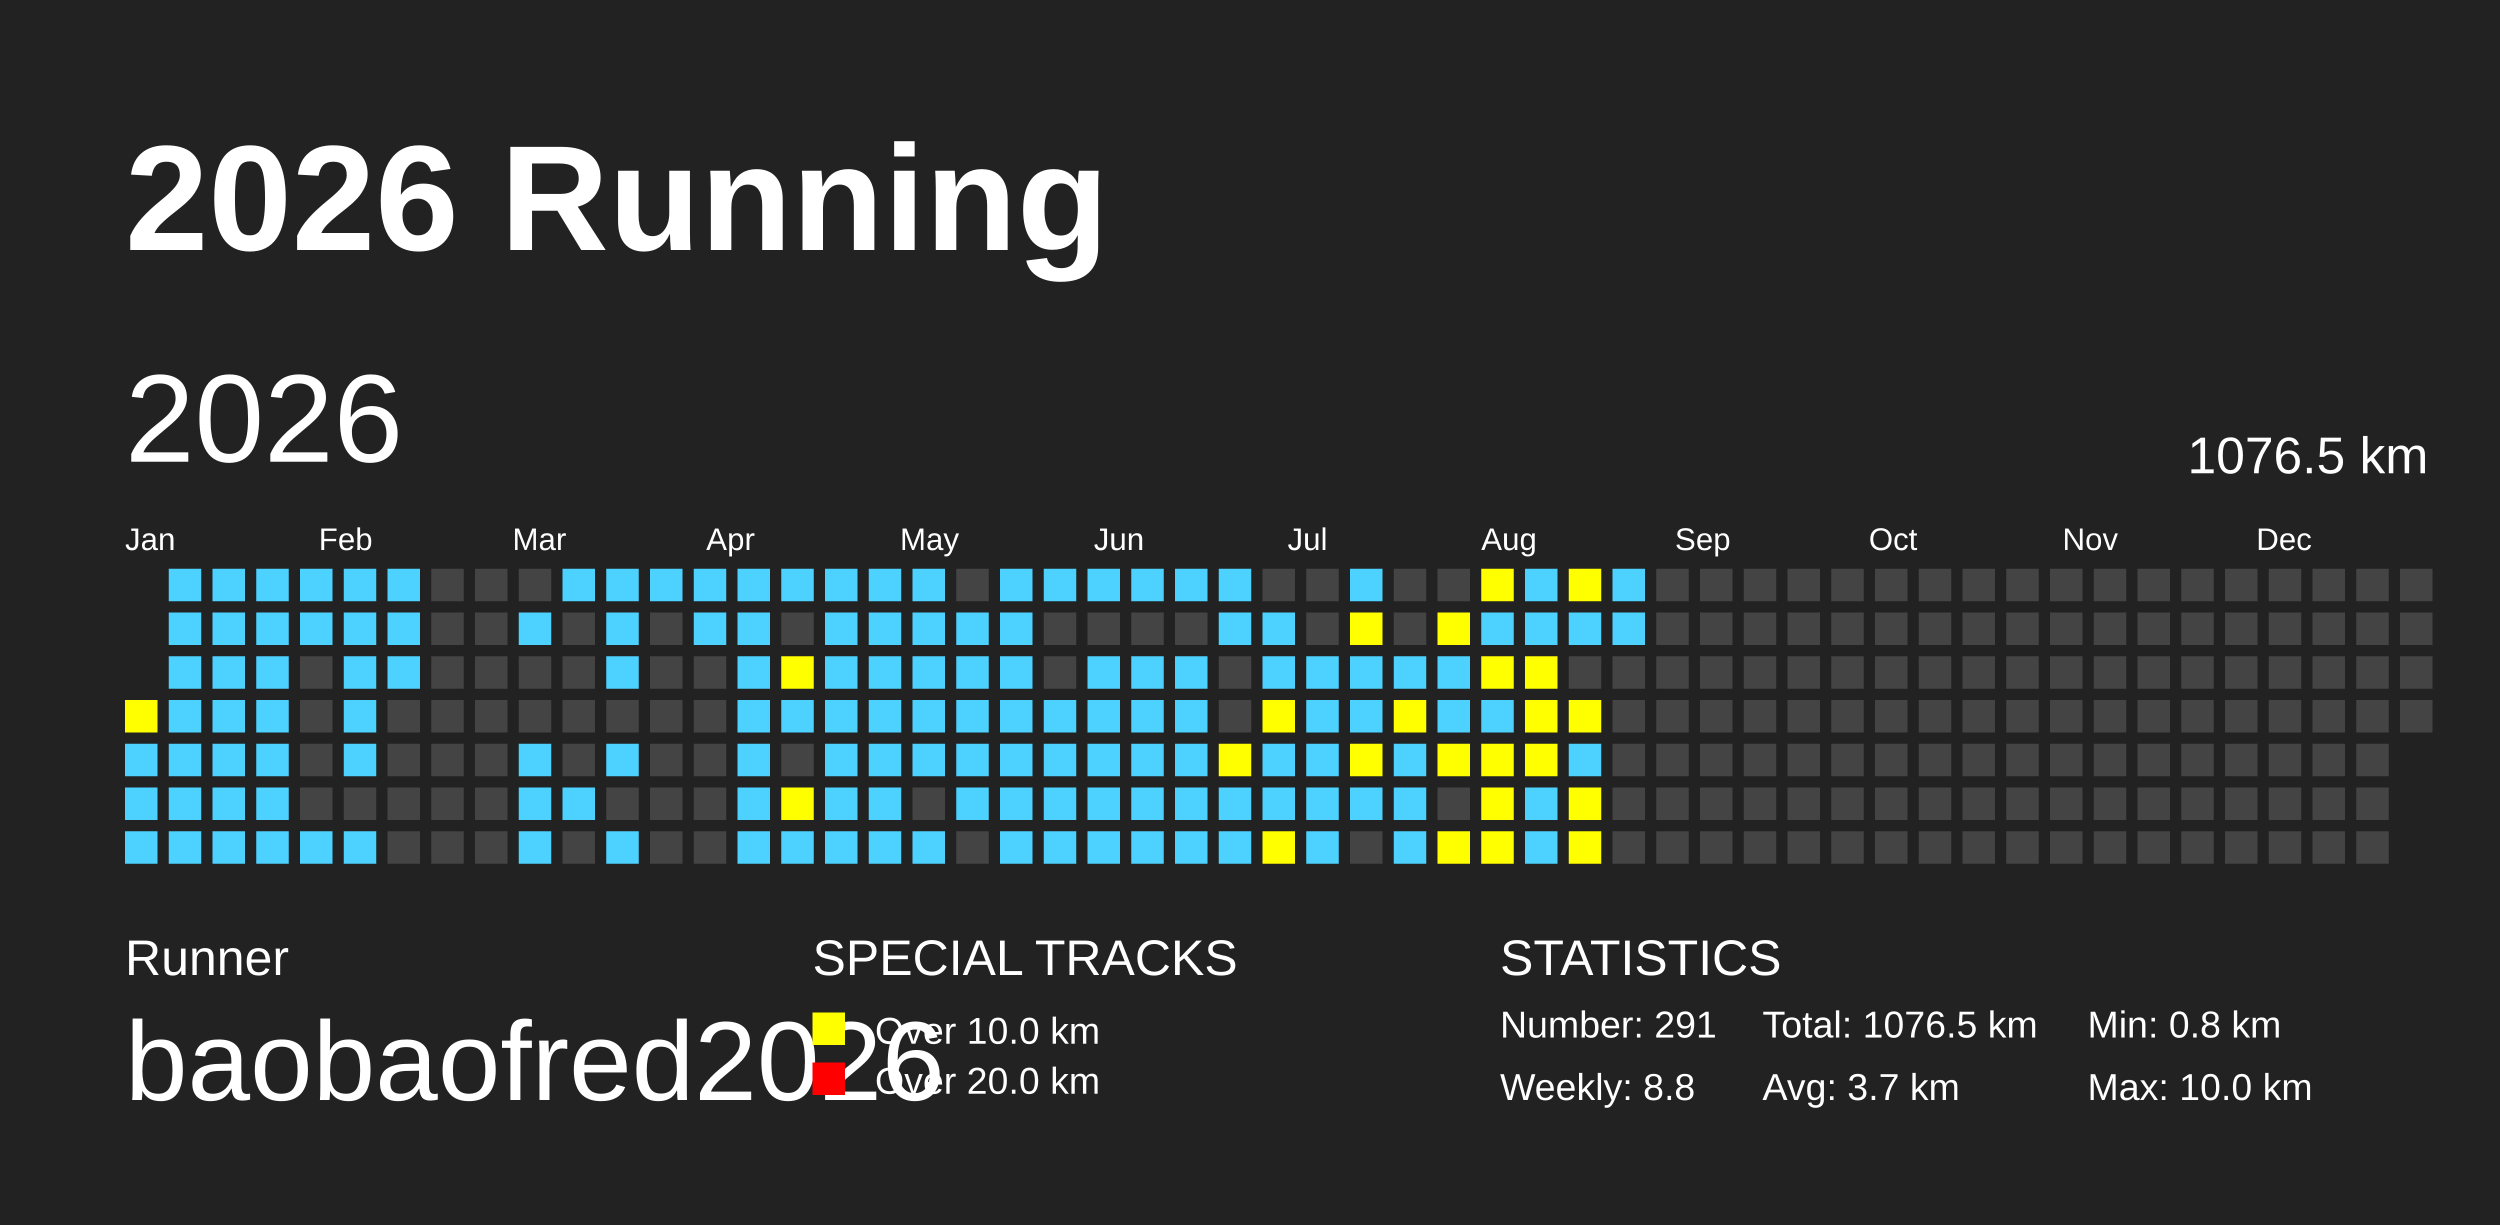
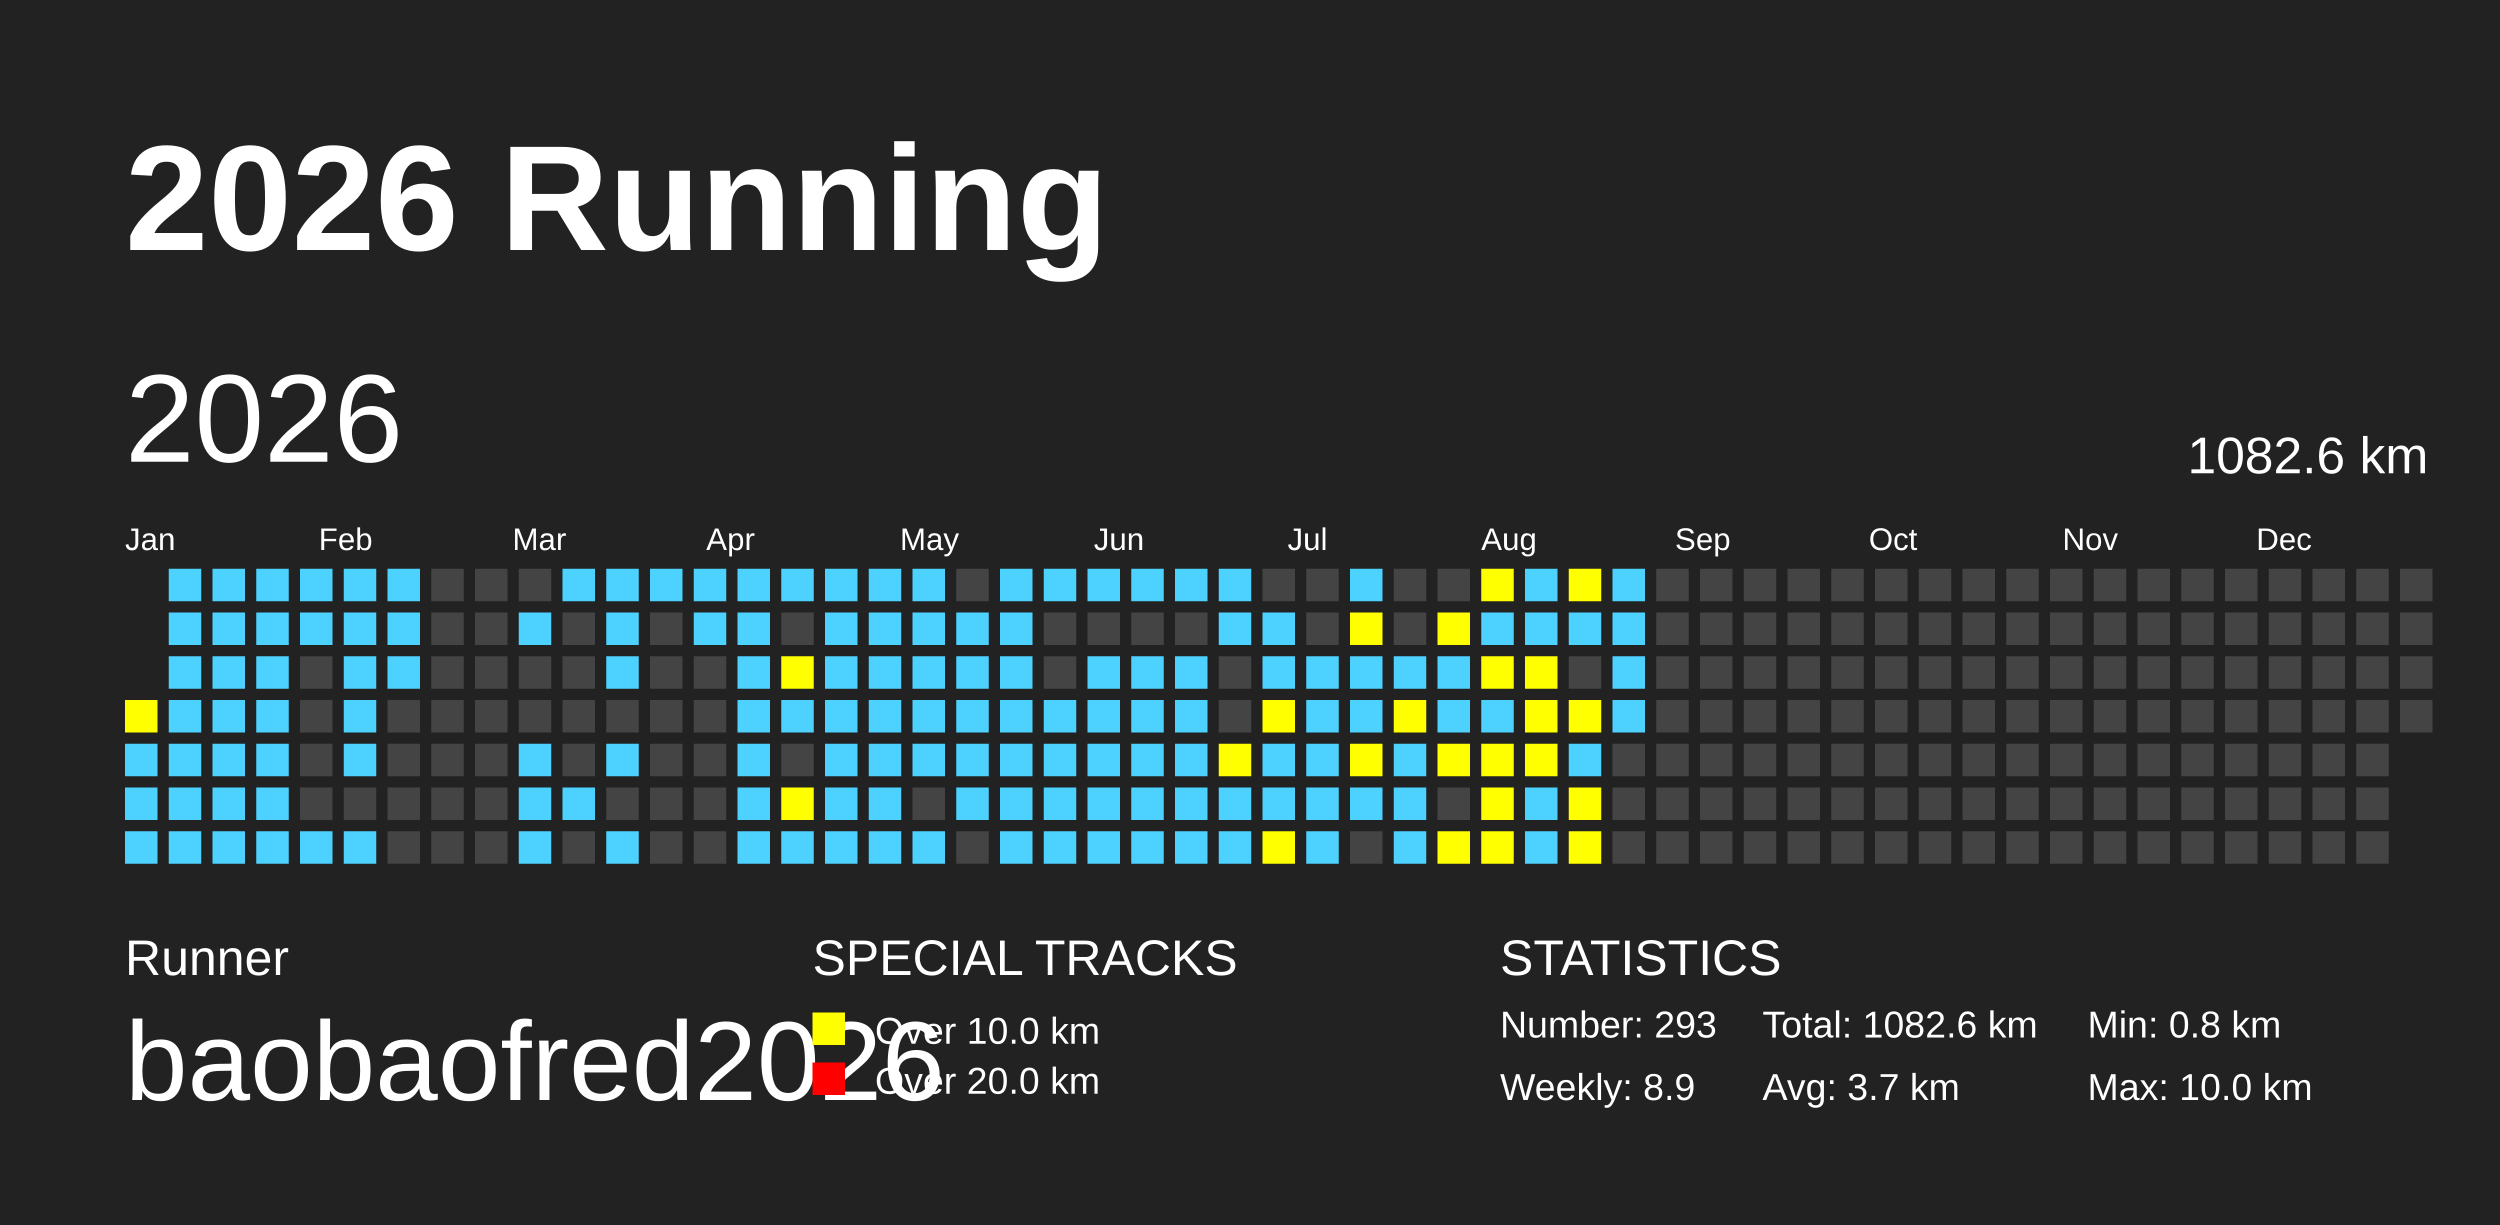
<svg xmlns="http://www.w3.org/2000/svg" baseProfile="full" height="98mm" version="1.1" viewBox="0,0,200,98" width="200mm">
  <defs />
  <rect fill="#222222" height="98" width="200" x="0" y="0" />
  <text fill="#FFFFFF" style="font-size:12px; font-family:Arial; font-weight:bold;" x="10" y="20">2026 Running</text>
  <text fill="#FFFFFF" style="font-size:4px; font-family:Arial" x="10" y="78">Runner</text>
  <text fill="#FFFFFF" style="font-size:9px; font-family:Arial" x="10" y="88">baobaofred2026</text>
  <text fill="#FFFFFF" style="font-size:4px; font-family:Arial" x="65" y="78">SPECIAL TRACKS</text>
  <rect fill="yellow" height="2.6" width="2.6" x="65" y="81" />
  <text fill="#FFFFFF" style="font-size:3px; font-family:Arial" x="70" y="83.5">Over 10.0 km</text>
  <rect fill="red" height="2.6" width="2.6" x="65" y="85" />
  <text fill="#FFFFFF" style="font-size:3px; font-family:Arial" x="70" y="87.5">Over 20.0 km</text>
  <text fill="#FFFFFF" style="font-size:4px; font-family:Arial" x="120" y="78">STATISTICS</text>
-   <text fill="#FFFFFF" style="font-size:3px; font-family:Arial" x="120" y="83">Number: 291</text>
-   <text fill="#FFFFFF" style="font-size:3px; font-family:Arial" x="120" y="88">Weekly: 8.8</text>
-   <text fill="#FFFFFF" style="font-size:3px; font-family:Arial" x="141" y="83">Total: 1076.5 km</text>
+   <text fill="#FFFFFF" style="font-size:3px; font-family:Arial" x="120" y="83">Number: 293</text>
+   <text fill="#FFFFFF" style="font-size:3px; font-family:Arial" x="120" y="88">Weekly: 8.9</text>
+   <text fill="#FFFFFF" style="font-size:3px; font-family:Arial" x="141" y="83">Total: 1082.6 km</text>
  <text fill="#FFFFFF" style="font-size:3px; font-family:Arial" x="141" y="88">Avg: 3.7 km</text>
  <text fill="#FFFFFF" style="font-size:3px; font-family:Arial" x="167" y="83">Min: 0.8 km</text>
  <text fill="#FFFFFF" style="font-size:3px; font-family:Arial" x="167" y="88">Max: 10.0 km</text>
  <text dominant-baseline="hanging" fill="#FFFFFF" style="font-size:10.0px; font-family:Arial;" x="10" y="30">2026</text>
-   <text dominant-baseline="hanging" fill="#FFFFFF" style="font-size:4.125px; font-family:Arial;" x="175" y="35">1076.5 km</text>
+   <text dominant-baseline="hanging" fill="#FFFFFF" style="font-size:4.125px; font-family:Arial;" x="175" y="35">1082.6 km</text>
  <text fill="#FFFFFF" style="font-size:2.5px; font-family:Arial" x="10.0" y="44">Jan</text>
  <text fill="#FFFFFF" style="font-size:2.5px; font-family:Arial" x="25.5" y="44">Feb</text>
  <text fill="#FFFFFF" style="font-size:2.5px; font-family:Arial" x="41.0" y="44">Mar</text>
  <text fill="#FFFFFF" style="font-size:2.5px; font-family:Arial" x="56.5" y="44">Apr</text>
  <text fill="#FFFFFF" style="font-size:2.5px; font-family:Arial" x="72.0" y="44">May</text>
  <text fill="#FFFFFF" style="font-size:2.5px; font-family:Arial" x="87.5" y="44">Jun</text>
  <text fill="#FFFFFF" style="font-size:2.5px; font-family:Arial" x="103.0" y="44">Jul</text>
  <text fill="#FFFFFF" style="font-size:2.5px; font-family:Arial" x="118.5" y="44">Aug</text>
  <text fill="#FFFFFF" style="font-size:2.5px; font-family:Arial" x="134.0" y="44">Sep</text>
  <text fill="#FFFFFF" style="font-size:2.5px; font-family:Arial" x="149.5" y="44">Oct</text>
  <text fill="#FFFFFF" style="font-size:2.5px; font-family:Arial" x="165.0" y="44">Nov</text>
  <text fill="#FFFFFF" style="font-size:2.5px; font-family:Arial" x="180.5" y="44">Dec</text>
  <rect fill="yellow" height="2.6" width="2.6" x="10.0" y="56.0" />
  <rect fill="#4DD2FF" height="2.6" width="2.6" x="10.0" y="59.5" />
  <rect fill="#4DD2FF" height="2.6" width="2.6" x="10.0" y="63.0" />
  <rect fill="#4DD2FF" height="2.6" width="2.6" x="10.0" y="66.5" />
  <rect fill="#4DD2FF" height="2.6" width="2.6" x="13.5" y="45.5" />
  <rect fill="#4DD2FF" height="2.6" width="2.6" x="13.5" y="49.0" />
  <rect fill="#4DD2FF" height="2.6" width="2.6" x="13.5" y="52.5" />
  <rect fill="#4DD2FF" height="2.6" width="2.6" x="13.5" y="56.0" />
  <rect fill="#4DD2FF" height="2.6" width="2.6" x="13.5" y="59.5" />
  <rect fill="#4DD2FF" height="2.6" width="2.6" x="13.5" y="63.0" />
  <rect fill="#4DD2FF" height="2.6" width="2.6" x="13.5" y="66.5" />
  <rect fill="#4DD2FF" height="2.6" width="2.6" x="17.0" y="45.5" />
  <rect fill="#4DD2FF" height="2.6" width="2.6" x="17.0" y="49.0" />
  <rect fill="#4DD2FF" height="2.6" width="2.6" x="17.0" y="52.5" />
  <rect fill="#4DD2FF" height="2.6" width="2.6" x="17.0" y="56.0" />
  <rect fill="#4DD2FF" height="2.6" width="2.6" x="17.0" y="59.5" />
  <rect fill="#4DD2FF" height="2.6" width="2.6" x="17.0" y="63.0" />
  <rect fill="#4DD2FF" height="2.6" width="2.6" x="17.0" y="66.5" />
  <rect fill="#4DD2FF" height="2.6" width="2.6" x="20.5" y="45.5" />
  <rect fill="#4DD2FF" height="2.6" width="2.6" x="20.5" y="49.0" />
  <rect fill="#4DD2FF" height="2.6" width="2.6" x="20.5" y="52.5" />
  <rect fill="#4DD2FF" height="2.6" width="2.6" x="20.5" y="56.0" />
  <rect fill="#4DD2FF" height="2.6" width="2.6" x="20.5" y="59.5" />
  <rect fill="#4DD2FF" height="2.6" width="2.6" x="20.5" y="63.0" />
  <rect fill="#4DD2FF" height="2.6" width="2.6" x="20.5" y="66.5" />
  <rect fill="#4DD2FF" height="2.6" width="2.6" x="24.0" y="45.5" />
  <rect fill="#4DD2FF" height="2.6" width="2.6" x="24.0" y="49.0" />
  <rect fill="#444444" height="2.6" width="2.6" x="24.0" y="52.5" />
  <rect fill="#444444" height="2.6" width="2.6" x="24.0" y="56.0" />
  <rect fill="#444444" height="2.6" width="2.6" x="24.0" y="59.5" />
  <rect fill="#444444" height="2.6" width="2.6" x="24.0" y="63.0" />
  <rect fill="#4DD2FF" height="2.6" width="2.6" x="24.0" y="66.5" />
  <rect fill="#4DD2FF" height="2.6" width="2.6" x="27.5" y="45.5" />
  <rect fill="#4DD2FF" height="2.6" width="2.6" x="27.5" y="49.0" />
  <rect fill="#4DD2FF" height="2.6" width="2.6" x="27.5" y="52.5" />
  <rect fill="#4DD2FF" height="2.6" width="2.6" x="27.5" y="56.0" />
  <rect fill="#4DD2FF" height="2.6" width="2.6" x="27.5" y="59.5" />
  <rect fill="#444444" height="2.6" width="2.6" x="27.5" y="63.0" />
  <rect fill="#4DD2FF" height="2.6" width="2.6" x="27.5" y="66.5" />
  <rect fill="#4DD2FF" height="2.6" width="2.6" x="31.0" y="45.5" />
  <rect fill="#4DD2FF" height="2.6" width="2.6" x="31.0" y="49.0" />
  <rect fill="#4DD2FF" height="2.6" width="2.6" x="31.0" y="52.5" />
  <rect fill="#444444" height="2.6" width="2.6" x="31.0" y="56.0" />
  <rect fill="#444444" height="2.6" width="2.6" x="31.0" y="59.5" />
  <rect fill="#444444" height="2.6" width="2.6" x="31.0" y="63.0" />
  <rect fill="#444444" height="2.6" width="2.6" x="31.0" y="66.5" />
  <rect fill="#444444" height="2.6" width="2.6" x="34.5" y="45.5" />
  <rect fill="#444444" height="2.6" width="2.6" x="34.5" y="49.0" />
  <rect fill="#444444" height="2.6" width="2.6" x="34.5" y="52.5" />
  <rect fill="#444444" height="2.6" width="2.6" x="34.5" y="56.0" />
  <rect fill="#444444" height="2.6" width="2.6" x="34.5" y="59.5" />
  <rect fill="#444444" height="2.6" width="2.6" x="34.5" y="63.0" />
  <rect fill="#444444" height="2.6" width="2.6" x="34.5" y="66.5" />
  <rect fill="#444444" height="2.6" width="2.6" x="38.0" y="45.5" />
  <rect fill="#444444" height="2.6" width="2.6" x="38.0" y="49.0" />
  <rect fill="#444444" height="2.6" width="2.6" x="38.0" y="52.5" />
  <rect fill="#444444" height="2.6" width="2.6" x="38.0" y="56.0" />
  <rect fill="#444444" height="2.6" width="2.6" x="38.0" y="59.5" />
  <rect fill="#444444" height="2.6" width="2.6" x="38.0" y="63.0" />
  <rect fill="#444444" height="2.6" width="2.6" x="38.0" y="66.5" />
  <rect fill="#444444" height="2.6" width="2.6" x="41.5" y="45.5" />
  <rect fill="#4DD2FF" height="2.6" width="2.6" x="41.5" y="49.0" />
  <rect fill="#444444" height="2.6" width="2.6" x="41.5" y="52.5" />
  <rect fill="#444444" height="2.6" width="2.6" x="41.5" y="56.0" />
  <rect fill="#4DD2FF" height="2.6" width="2.6" x="41.5" y="59.5" />
  <rect fill="#4DD2FF" height="2.6" width="2.6" x="41.5" y="63.0" />
  <rect fill="#4DD2FF" height="2.6" width="2.6" x="41.5" y="66.5" />
  <rect fill="#4DD2FF" height="2.6" width="2.6" x="45.0" y="45.5" />
  <rect fill="#444444" height="2.6" width="2.6" x="45.0" y="49.0" />
  <rect fill="#444444" height="2.6" width="2.6" x="45.0" y="52.5" />
  <rect fill="#444444" height="2.6" width="2.6" x="45.0" y="56.0" />
  <rect fill="#444444" height="2.6" width="2.6" x="45.0" y="59.5" />
  <rect fill="#4DD2FF" height="2.6" width="2.6" x="45.0" y="63.0" />
  <rect fill="#444444" height="2.6" width="2.6" x="45.0" y="66.5" />
  <rect fill="#4DD2FF" height="2.6" width="2.6" x="48.5" y="45.5" />
  <rect fill="#4DD2FF" height="2.6" width="2.6" x="48.5" y="49.0" />
  <rect fill="#4DD2FF" height="2.6" width="2.6" x="48.5" y="52.5" />
  <rect fill="#444444" height="2.6" width="2.6" x="48.5" y="56.0" />
  <rect fill="#4DD2FF" height="2.6" width="2.6" x="48.5" y="59.5" />
  <rect fill="#444444" height="2.6" width="2.6" x="48.5" y="63.0" />
  <rect fill="#4DD2FF" height="2.6" width="2.6" x="48.5" y="66.5" />
  <rect fill="#4DD2FF" height="2.6" width="2.6" x="52.0" y="45.5" />
  <rect fill="#444444" height="2.6" width="2.6" x="52.0" y="49.0" />
  <rect fill="#444444" height="2.6" width="2.6" x="52.0" y="52.5" />
  <rect fill="#444444" height="2.6" width="2.6" x="52.0" y="56.0" />
  <rect fill="#444444" height="2.6" width="2.6" x="52.0" y="59.5" />
  <rect fill="#444444" height="2.6" width="2.6" x="52.0" y="63.0" />
  <rect fill="#444444" height="2.6" width="2.6" x="52.0" y="66.5" />
  <rect fill="#4DD2FF" height="2.6" width="2.6" x="55.5" y="45.5" />
  <rect fill="#4DD2FF" height="2.6" width="2.6" x="55.5" y="49.0" />
  <rect fill="#444444" height="2.6" width="2.6" x="55.5" y="52.5" />
  <rect fill="#444444" height="2.6" width="2.6" x="55.5" y="56.0" />
  <rect fill="#444444" height="2.6" width="2.6" x="55.5" y="59.5" />
  <rect fill="#444444" height="2.6" width="2.6" x="55.5" y="63.0" />
  <rect fill="#444444" height="2.6" width="2.6" x="55.5" y="66.5" />
  <rect fill="#4DD2FF" height="2.6" width="2.6" x="59.0" y="45.5" />
  <rect fill="#4DD2FF" height="2.6" width="2.6" x="59.0" y="49.0" />
  <rect fill="#4DD2FF" height="2.6" width="2.6" x="59.0" y="52.5" />
  <rect fill="#4DD2FF" height="2.6" width="2.6" x="59.0" y="56.0" />
  <rect fill="#4DD2FF" height="2.6" width="2.6" x="59.0" y="59.5" />
  <rect fill="#4DD2FF" height="2.6" width="2.6" x="59.0" y="63.0" />
  <rect fill="#4DD2FF" height="2.6" width="2.6" x="59.0" y="66.5" />
  <rect fill="#4DD2FF" height="2.6" width="2.6" x="62.5" y="45.5" />
  <rect fill="#444444" height="2.6" width="2.6" x="62.5" y="49.0" />
  <rect fill="yellow" height="2.6" width="2.6" x="62.5" y="52.5" />
  <rect fill="#4DD2FF" height="2.6" width="2.6" x="62.5" y="56.0" />
  <rect fill="#444444" height="2.6" width="2.6" x="62.5" y="59.5" />
  <rect fill="yellow" height="2.6" width="2.6" x="62.5" y="63.0" />
  <rect fill="#4DD2FF" height="2.6" width="2.6" x="62.5" y="66.5" />
  <rect fill="#4DD2FF" height="2.6" width="2.6" x="66.0" y="45.5" />
  <rect fill="#4DD2FF" height="2.6" width="2.6" x="66.0" y="49.0" />
  <rect fill="#4DD2FF" height="2.6" width="2.6" x="66.0" y="52.5" />
  <rect fill="#4DD2FF" height="2.6" width="2.6" x="66.0" y="56.0" />
  <rect fill="#4DD2FF" height="2.6" width="2.6" x="66.0" y="59.5" />
  <rect fill="#4DD2FF" height="2.6" width="2.6" x="66.0" y="63.0" />
  <rect fill="#4DD2FF" height="2.6" width="2.6" x="66.0" y="66.5" />
  <rect fill="#4DD2FF" height="2.6" width="2.6" x="69.5" y="45.5" />
  <rect fill="#4DD2FF" height="2.6" width="2.6" x="69.5" y="49.0" />
  <rect fill="#4DD2FF" height="2.6" width="2.6" x="69.5" y="52.5" />
  <rect fill="#4DD2FF" height="2.6" width="2.6" x="69.5" y="56.0" />
  <rect fill="#4DD2FF" height="2.6" width="2.6" x="69.5" y="59.5" />
  <rect fill="#4DD2FF" height="2.6" width="2.6" x="69.5" y="63.0" />
  <rect fill="#4DD2FF" height="2.6" width="2.6" x="69.5" y="66.5" />
  <rect fill="#4DD2FF" height="2.6" width="2.6" x="73.0" y="45.5" />
  <rect fill="#4DD2FF" height="2.6" width="2.6" x="73.0" y="49.0" />
  <rect fill="#4DD2FF" height="2.6" width="2.6" x="73.0" y="52.5" />
  <rect fill="#4DD2FF" height="2.6" width="2.6" x="73.0" y="56.0" />
  <rect fill="#4DD2FF" height="2.6" width="2.6" x="73.0" y="59.5" />
  <rect fill="#444444" height="2.6" width="2.6" x="73.0" y="63.0" />
  <rect fill="#4DD2FF" height="2.6" width="2.6" x="73.0" y="66.5" />
  <rect fill="#444444" height="2.6" width="2.6" x="76.5" y="45.5" />
  <rect fill="#4DD2FF" height="2.6" width="2.6" x="76.5" y="49.0" />
  <rect fill="#4DD2FF" height="2.6" width="2.6" x="76.5" y="52.5" />
  <rect fill="#4DD2FF" height="2.6" width="2.6" x="76.5" y="56.0" />
  <rect fill="#4DD2FF" height="2.6" width="2.6" x="76.5" y="59.5" />
  <rect fill="#4DD2FF" height="2.6" width="2.6" x="76.5" y="63.0" />
  <rect fill="#444444" height="2.6" width="2.6" x="76.5" y="66.5" />
  <rect fill="#4DD2FF" height="2.6" width="2.6" x="80.0" y="45.5" />
  <rect fill="#4DD2FF" height="2.6" width="2.6" x="80.0" y="49.0" />
  <rect fill="#4DD2FF" height="2.6" width="2.6" x="80.0" y="52.5" />
  <rect fill="#4DD2FF" height="2.6" width="2.6" x="80.0" y="56.0" />
  <rect fill="#4DD2FF" height="2.6" width="2.6" x="80.0" y="59.5" />
  <rect fill="#4DD2FF" height="2.6" width="2.6" x="80.0" y="63.0" />
  <rect fill="#4DD2FF" height="2.6" width="2.6" x="80.0" y="66.5" />
  <rect fill="#4DD2FF" height="2.6" width="2.6" x="83.5" y="45.5" />
  <rect fill="#444444" height="2.6" width="2.6" x="83.5" y="49.0" />
  <rect fill="#444444" height="2.6" width="2.6" x="83.5" y="52.5" />
  <rect fill="#4DD2FF" height="2.6" width="2.6" x="83.5" y="56.0" />
  <rect fill="#4DD2FF" height="2.6" width="2.6" x="83.5" y="59.5" />
  <rect fill="#4DD2FF" height="2.6" width="2.6" x="83.5" y="63.0" />
  <rect fill="#4DD2FF" height="2.6" width="2.6" x="83.5" y="66.5" />
  <rect fill="#4DD2FF" height="2.6" width="2.6" x="87.0" y="45.5" />
  <rect fill="#444444" height="2.6" width="2.6" x="87.0" y="49.0" />
  <rect fill="#4DD2FF" height="2.6" width="2.6" x="87.0" y="52.5" />
  <rect fill="#4DD2FF" height="2.6" width="2.6" x="87.0" y="56.0" />
  <rect fill="#4DD2FF" height="2.6" width="2.6" x="87.0" y="59.5" />
  <rect fill="#4DD2FF" height="2.6" width="2.6" x="87.0" y="63.0" />
  <rect fill="#4DD2FF" height="2.6" width="2.6" x="87.0" y="66.5" />
  <rect fill="#4DD2FF" height="2.6" width="2.6" x="90.5" y="45.5" />
  <rect fill="#444444" height="2.6" width="2.6" x="90.5" y="49.0" />
  <rect fill="#4DD2FF" height="2.6" width="2.6" x="90.5" y="52.5" />
  <rect fill="#4DD2FF" height="2.6" width="2.6" x="90.5" y="56.0" />
  <rect fill="#4DD2FF" height="2.6" width="2.6" x="90.5" y="59.5" />
  <rect fill="#4DD2FF" height="2.6" width="2.6" x="90.5" y="63.0" />
  <rect fill="#4DD2FF" height="2.6" width="2.6" x="90.5" y="66.5" />
  <rect fill="#4DD2FF" height="2.6" width="2.6" x="94.0" y="45.5" />
  <rect fill="#444444" height="2.6" width="2.6" x="94.0" y="49.0" />
  <rect fill="#4DD2FF" height="2.6" width="2.6" x="94.0" y="52.5" />
  <rect fill="#4DD2FF" height="2.6" width="2.6" x="94.0" y="56.0" />
  <rect fill="#4DD2FF" height="2.6" width="2.6" x="94.0" y="59.5" />
  <rect fill="#4DD2FF" height="2.6" width="2.6" x="94.0" y="63.0" />
  <rect fill="#4DD2FF" height="2.6" width="2.6" x="94.0" y="66.5" />
  <rect fill="#4DD2FF" height="2.6" width="2.6" x="97.5" y="45.5" />
  <rect fill="#4DD2FF" height="2.6" width="2.6" x="97.5" y="49.0" />
  <rect fill="#444444" height="2.6" width="2.6" x="97.5" y="52.5" />
  <rect fill="#444444" height="2.6" width="2.6" x="97.5" y="56.0" />
  <rect fill="yellow" height="2.6" width="2.6" x="97.5" y="59.5" />
  <rect fill="#4DD2FF" height="2.6" width="2.6" x="97.5" y="63.0" />
  <rect fill="#4DD2FF" height="2.6" width="2.6" x="97.5" y="66.5" />
  <rect fill="#444444" height="2.6" width="2.6" x="101.0" y="45.5" />
  <rect fill="#4DD2FF" height="2.6" width="2.6" x="101.0" y="49.0" />
  <rect fill="#4DD2FF" height="2.6" width="2.6" x="101.0" y="52.5" />
  <rect fill="yellow" height="2.6" width="2.6" x="101.0" y="56.0" />
  <rect fill="#4DD2FF" height="2.6" width="2.6" x="101.0" y="59.5" />
  <rect fill="#4DD2FF" height="2.6" width="2.6" x="101.0" y="63.0" />
  <rect fill="yellow" height="2.6" width="2.6" x="101.0" y="66.5" />
  <rect fill="#444444" height="2.6" width="2.6" x="104.5" y="45.5" />
  <rect fill="#444444" height="2.6" width="2.6" x="104.5" y="49.0" />
  <rect fill="#4DD2FF" height="2.6" width="2.6" x="104.5" y="52.5" />
  <rect fill="#4DD2FF" height="2.6" width="2.6" x="104.5" y="56.0" />
  <rect fill="#4DD2FF" height="2.6" width="2.6" x="104.5" y="59.5" />
  <rect fill="#4DD2FF" height="2.6" width="2.6" x="104.5" y="63.0" />
  <rect fill="#4DD2FF" height="2.6" width="2.6" x="104.5" y="66.5" />
  <rect fill="#4DD2FF" height="2.6" width="2.6" x="108.0" y="45.5" />
  <rect fill="yellow" height="2.6" width="2.6" x="108.0" y="49.0" />
  <rect fill="#4DD2FF" height="2.6" width="2.6" x="108.0" y="52.5" />
  <rect fill="#4DD2FF" height="2.6" width="2.6" x="108.0" y="56.0" />
  <rect fill="yellow" height="2.6" width="2.6" x="108.0" y="59.5" />
  <rect fill="#4DD2FF" height="2.6" width="2.6" x="108.0" y="63.0" />
  <rect fill="#444444" height="2.6" width="2.6" x="108.0" y="66.5" />
  <rect fill="#444444" height="2.6" width="2.6" x="111.5" y="45.5" />
  <rect fill="#444444" height="2.6" width="2.6" x="111.5" y="49.0" />
  <rect fill="#4DD2FF" height="2.6" width="2.6" x="111.5" y="52.5" />
  <rect fill="yellow" height="2.6" width="2.6" x="111.5" y="56.0" />
  <rect fill="#4DD2FF" height="2.6" width="2.6" x="111.5" y="59.5" />
  <rect fill="#4DD2FF" height="2.6" width="2.6" x="111.5" y="63.0" />
  <rect fill="#4DD2FF" height="2.6" width="2.6" x="111.5" y="66.5" />
  <rect fill="#444444" height="2.6" width="2.6" x="115.0" y="45.5" />
  <rect fill="yellow" height="2.6" width="2.6" x="115.0" y="49.0" />
  <rect fill="#4DD2FF" height="2.6" width="2.6" x="115.0" y="52.5" />
  <rect fill="#4DD2FF" height="2.6" width="2.6" x="115.0" y="56.0" />
  <rect fill="yellow" height="2.6" width="2.6" x="115.0" y="59.5" />
  <rect fill="#444444" height="2.6" width="2.6" x="115.0" y="63.0" />
  <rect fill="yellow" height="2.6" width="2.6" x="115.0" y="66.5" />
  <rect fill="yellow" height="2.6" width="2.6" x="118.5" y="45.5" />
  <rect fill="#4DD2FF" height="2.6" width="2.6" x="118.5" y="49.0" />
  <rect fill="yellow" height="2.6" width="2.6" x="118.5" y="52.5" />
  <rect fill="#4DD2FF" height="2.6" width="2.6" x="118.5" y="56.0" />
  <rect fill="yellow" height="2.6" width="2.6" x="118.5" y="59.5" />
  <rect fill="yellow" height="2.6" width="2.6" x="118.5" y="63.0" />
  <rect fill="yellow" height="2.6" width="2.6" x="118.5" y="66.5" />
  <rect fill="#4DD2FF" height="2.6" width="2.6" x="122.0" y="45.5" />
  <rect fill="#4DD2FF" height="2.6" width="2.6" x="122.0" y="49.0" />
  <rect fill="yellow" height="2.6" width="2.6" x="122.0" y="52.5" />
  <rect fill="yellow" height="2.6" width="2.6" x="122.0" y="56.0" />
  <rect fill="yellow" height="2.6" width="2.6" x="122.0" y="59.5" />
  <rect fill="#4DD2FF" height="2.6" width="2.6" x="122.0" y="63.0" />
  <rect fill="#4DD2FF" height="2.6" width="2.6" x="122.0" y="66.5" />
  <rect fill="yellow" height="2.6" width="2.6" x="125.5" y="45.5" />
  <rect fill="#4DD2FF" height="2.6" width="2.6" x="125.5" y="49.0" />
  <rect fill="#444444" height="2.6" width="2.6" x="125.5" y="52.5" />
  <rect fill="yellow" height="2.6" width="2.6" x="125.5" y="56.0" />
  <rect fill="#4DD2FF" height="2.6" width="2.6" x="125.5" y="59.5" />
  <rect fill="yellow" height="2.6" width="2.6" x="125.5" y="63.0" />
  <rect fill="yellow" height="2.6" width="2.6" x="125.5" y="66.5" />
  <rect fill="#4DD2FF" height="2.6" width="2.6" x="129.0" y="45.5" />
  <rect fill="#4DD2FF" height="2.6" width="2.6" x="129.0" y="49.0" />
-   <rect fill="#444444" height="2.6" width="2.6" x="129.0" y="52.5" />
-   <rect fill="#444444" height="2.6" width="2.6" x="129.0" y="56.0" />
+   <rect fill="#4DD2FF" height="2.6" width="2.6" x="129.0" y="52.5" />
+   <rect fill="#4DD2FF" height="2.6" width="2.6" x="129.0" y="56.0" />
  <rect fill="#444444" height="2.6" width="2.6" x="129.0" y="59.5" />
  <rect fill="#444444" height="2.6" width="2.6" x="129.0" y="63.0" />
  <rect fill="#444444" height="2.6" width="2.6" x="129.0" y="66.5" />
  <rect fill="#444444" height="2.6" width="2.6" x="132.5" y="45.5" />
  <rect fill="#444444" height="2.6" width="2.6" x="132.5" y="49.0" />
  <rect fill="#444444" height="2.6" width="2.6" x="132.5" y="52.5" />
  <rect fill="#444444" height="2.6" width="2.6" x="132.5" y="56.0" />
  <rect fill="#444444" height="2.6" width="2.6" x="132.5" y="59.5" />
  <rect fill="#444444" height="2.6" width="2.6" x="132.5" y="63.0" />
  <rect fill="#444444" height="2.6" width="2.6" x="132.5" y="66.5" />
  <rect fill="#444444" height="2.6" width="2.6" x="136.0" y="45.5" />
  <rect fill="#444444" height="2.6" width="2.6" x="136.0" y="49.0" />
  <rect fill="#444444" height="2.6" width="2.6" x="136.0" y="52.5" />
  <rect fill="#444444" height="2.6" width="2.6" x="136.0" y="56.0" />
  <rect fill="#444444" height="2.6" width="2.6" x="136.0" y="59.5" />
  <rect fill="#444444" height="2.6" width="2.6" x="136.0" y="63.0" />
  <rect fill="#444444" height="2.6" width="2.6" x="136.0" y="66.5" />
  <rect fill="#444444" height="2.6" width="2.6" x="139.5" y="45.5" />
  <rect fill="#444444" height="2.6" width="2.6" x="139.5" y="49.0" />
  <rect fill="#444444" height="2.6" width="2.6" x="139.5" y="52.5" />
  <rect fill="#444444" height="2.6" width="2.6" x="139.5" y="56.0" />
  <rect fill="#444444" height="2.6" width="2.6" x="139.5" y="59.5" />
  <rect fill="#444444" height="2.6" width="2.6" x="139.5" y="63.0" />
  <rect fill="#444444" height="2.6" width="2.6" x="139.5" y="66.5" />
  <rect fill="#444444" height="2.6" width="2.6" x="143.0" y="45.5" />
  <rect fill="#444444" height="2.6" width="2.6" x="143.0" y="49.0" />
  <rect fill="#444444" height="2.6" width="2.6" x="143.0" y="52.5" />
  <rect fill="#444444" height="2.6" width="2.6" x="143.0" y="56.0" />
  <rect fill="#444444" height="2.6" width="2.6" x="143.0" y="59.5" />
  <rect fill="#444444" height="2.6" width="2.6" x="143.0" y="63.0" />
  <rect fill="#444444" height="2.6" width="2.6" x="143.0" y="66.5" />
  <rect fill="#444444" height="2.6" width="2.6" x="146.5" y="45.5" />
  <rect fill="#444444" height="2.6" width="2.6" x="146.5" y="49.0" />
  <rect fill="#444444" height="2.6" width="2.6" x="146.5" y="52.5" />
  <rect fill="#444444" height="2.6" width="2.6" x="146.5" y="56.0" />
  <rect fill="#444444" height="2.6" width="2.6" x="146.5" y="59.5" />
  <rect fill="#444444" height="2.6" width="2.6" x="146.5" y="63.0" />
  <rect fill="#444444" height="2.6" width="2.6" x="146.5" y="66.5" />
  <rect fill="#444444" height="2.6" width="2.6" x="150.0" y="45.5" />
  <rect fill="#444444" height="2.6" width="2.6" x="150.0" y="49.0" />
  <rect fill="#444444" height="2.6" width="2.6" x="150.0" y="52.5" />
  <rect fill="#444444" height="2.6" width="2.6" x="150.0" y="56.0" />
  <rect fill="#444444" height="2.6" width="2.6" x="150.0" y="59.5" />
  <rect fill="#444444" height="2.6" width="2.6" x="150.0" y="63.0" />
  <rect fill="#444444" height="2.6" width="2.6" x="150.0" y="66.5" />
  <rect fill="#444444" height="2.6" width="2.6" x="153.5" y="45.5" />
  <rect fill="#444444" height="2.6" width="2.6" x="153.5" y="49.0" />
  <rect fill="#444444" height="2.6" width="2.6" x="153.5" y="52.5" />
  <rect fill="#444444" height="2.6" width="2.6" x="153.5" y="56.0" />
  <rect fill="#444444" height="2.6" width="2.6" x="153.5" y="59.5" />
  <rect fill="#444444" height="2.6" width="2.6" x="153.5" y="63.0" />
  <rect fill="#444444" height="2.6" width="2.6" x="153.5" y="66.5" />
  <rect fill="#444444" height="2.6" width="2.6" x="157.0" y="45.5" />
  <rect fill="#444444" height="2.6" width="2.6" x="157.0" y="49.0" />
  <rect fill="#444444" height="2.6" width="2.6" x="157.0" y="52.5" />
  <rect fill="#444444" height="2.6" width="2.6" x="157.0" y="56.0" />
  <rect fill="#444444" height="2.6" width="2.6" x="157.0" y="59.5" />
  <rect fill="#444444" height="2.6" width="2.6" x="157.0" y="63.0" />
  <rect fill="#444444" height="2.6" width="2.6" x="157.0" y="66.5" />
  <rect fill="#444444" height="2.6" width="2.6" x="160.5" y="45.5" />
  <rect fill="#444444" height="2.6" width="2.6" x="160.5" y="49.0" />
  <rect fill="#444444" height="2.6" width="2.6" x="160.5" y="52.5" />
  <rect fill="#444444" height="2.6" width="2.6" x="160.5" y="56.0" />
  <rect fill="#444444" height="2.6" width="2.6" x="160.5" y="59.5" />
  <rect fill="#444444" height="2.6" width="2.6" x="160.5" y="63.0" />
  <rect fill="#444444" height="2.6" width="2.6" x="160.5" y="66.5" />
  <rect fill="#444444" height="2.6" width="2.6" x="164.0" y="45.5" />
  <rect fill="#444444" height="2.6" width="2.6" x="164.0" y="49.0" />
  <rect fill="#444444" height="2.6" width="2.6" x="164.0" y="52.5" />
  <rect fill="#444444" height="2.6" width="2.6" x="164.0" y="56.0" />
  <rect fill="#444444" height="2.6" width="2.6" x="164.0" y="59.5" />
  <rect fill="#444444" height="2.6" width="2.6" x="164.0" y="63.0" />
  <rect fill="#444444" height="2.6" width="2.6" x="164.0" y="66.5" />
  <rect fill="#444444" height="2.6" width="2.6" x="167.5" y="45.5" />
  <rect fill="#444444" height="2.6" width="2.6" x="167.5" y="49.0" />
  <rect fill="#444444" height="2.6" width="2.6" x="167.5" y="52.5" />
  <rect fill="#444444" height="2.6" width="2.6" x="167.5" y="56.0" />
  <rect fill="#444444" height="2.6" width="2.6" x="167.5" y="59.5" />
  <rect fill="#444444" height="2.6" width="2.6" x="167.5" y="63.0" />
  <rect fill="#444444" height="2.6" width="2.6" x="167.5" y="66.5" />
  <rect fill="#444444" height="2.6" width="2.6" x="171.0" y="45.5" />
  <rect fill="#444444" height="2.6" width="2.6" x="171.0" y="49.0" />
  <rect fill="#444444" height="2.6" width="2.6" x="171.0" y="52.5" />
  <rect fill="#444444" height="2.6" width="2.6" x="171.0" y="56.0" />
  <rect fill="#444444" height="2.6" width="2.6" x="171.0" y="59.5" />
  <rect fill="#444444" height="2.6" width="2.6" x="171.0" y="63.0" />
  <rect fill="#444444" height="2.6" width="2.6" x="171.0" y="66.5" />
  <rect fill="#444444" height="2.6" width="2.6" x="174.5" y="45.5" />
  <rect fill="#444444" height="2.6" width="2.6" x="174.5" y="49.0" />
  <rect fill="#444444" height="2.6" width="2.6" x="174.5" y="52.5" />
  <rect fill="#444444" height="2.6" width="2.6" x="174.5" y="56.0" />
  <rect fill="#444444" height="2.6" width="2.6" x="174.5" y="59.5" />
  <rect fill="#444444" height="2.6" width="2.6" x="174.5" y="63.0" />
  <rect fill="#444444" height="2.6" width="2.6" x="174.5" y="66.5" />
  <rect fill="#444444" height="2.6" width="2.6" x="178.0" y="45.5" />
  <rect fill="#444444" height="2.6" width="2.6" x="178.0" y="49.0" />
  <rect fill="#444444" height="2.6" width="2.6" x="178.0" y="52.5" />
  <rect fill="#444444" height="2.6" width="2.6" x="178.0" y="56.0" />
  <rect fill="#444444" height="2.6" width="2.6" x="178.0" y="59.5" />
  <rect fill="#444444" height="2.6" width="2.6" x="178.0" y="63.0" />
  <rect fill="#444444" height="2.6" width="2.6" x="178.0" y="66.5" />
  <rect fill="#444444" height="2.6" width="2.6" x="181.5" y="45.5" />
  <rect fill="#444444" height="2.6" width="2.6" x="181.5" y="49.0" />
  <rect fill="#444444" height="2.6" width="2.6" x="181.5" y="52.5" />
  <rect fill="#444444" height="2.6" width="2.6" x="181.5" y="56.0" />
  <rect fill="#444444" height="2.6" width="2.6" x="181.5" y="59.5" />
  <rect fill="#444444" height="2.6" width="2.6" x="181.5" y="63.0" />
  <rect fill="#444444" height="2.6" width="2.6" x="181.5" y="66.5" />
  <rect fill="#444444" height="2.6" width="2.6" x="185.0" y="45.5" />
  <rect fill="#444444" height="2.6" width="2.6" x="185.0" y="49.0" />
  <rect fill="#444444" height="2.6" width="2.6" x="185.0" y="52.5" />
  <rect fill="#444444" height="2.6" width="2.6" x="185.0" y="56.0" />
  <rect fill="#444444" height="2.6" width="2.6" x="185.0" y="59.5" />
  <rect fill="#444444" height="2.6" width="2.6" x="185.0" y="63.0" />
  <rect fill="#444444" height="2.6" width="2.6" x="185.0" y="66.5" />
  <rect fill="#444444" height="2.6" width="2.6" x="188.5" y="45.5" />
  <rect fill="#444444" height="2.6" width="2.6" x="188.5" y="49.0" />
  <rect fill="#444444" height="2.6" width="2.6" x="188.5" y="52.5" />
  <rect fill="#444444" height="2.6" width="2.6" x="188.5" y="56.0" />
  <rect fill="#444444" height="2.6" width="2.6" x="188.5" y="59.5" />
  <rect fill="#444444" height="2.6" width="2.6" x="188.5" y="63.0" />
  <rect fill="#444444" height="2.6" width="2.6" x="188.5" y="66.5" />
  <rect fill="#444444" height="2.6" width="2.6" x="192.0" y="45.5" />
  <rect fill="#444444" height="2.6" width="2.6" x="192.0" y="49.0" />
  <rect fill="#444444" height="2.6" width="2.6" x="192.0" y="52.5" />
  <rect fill="#444444" height="2.6" width="2.6" x="192.0" y="56.0" />
</svg>
